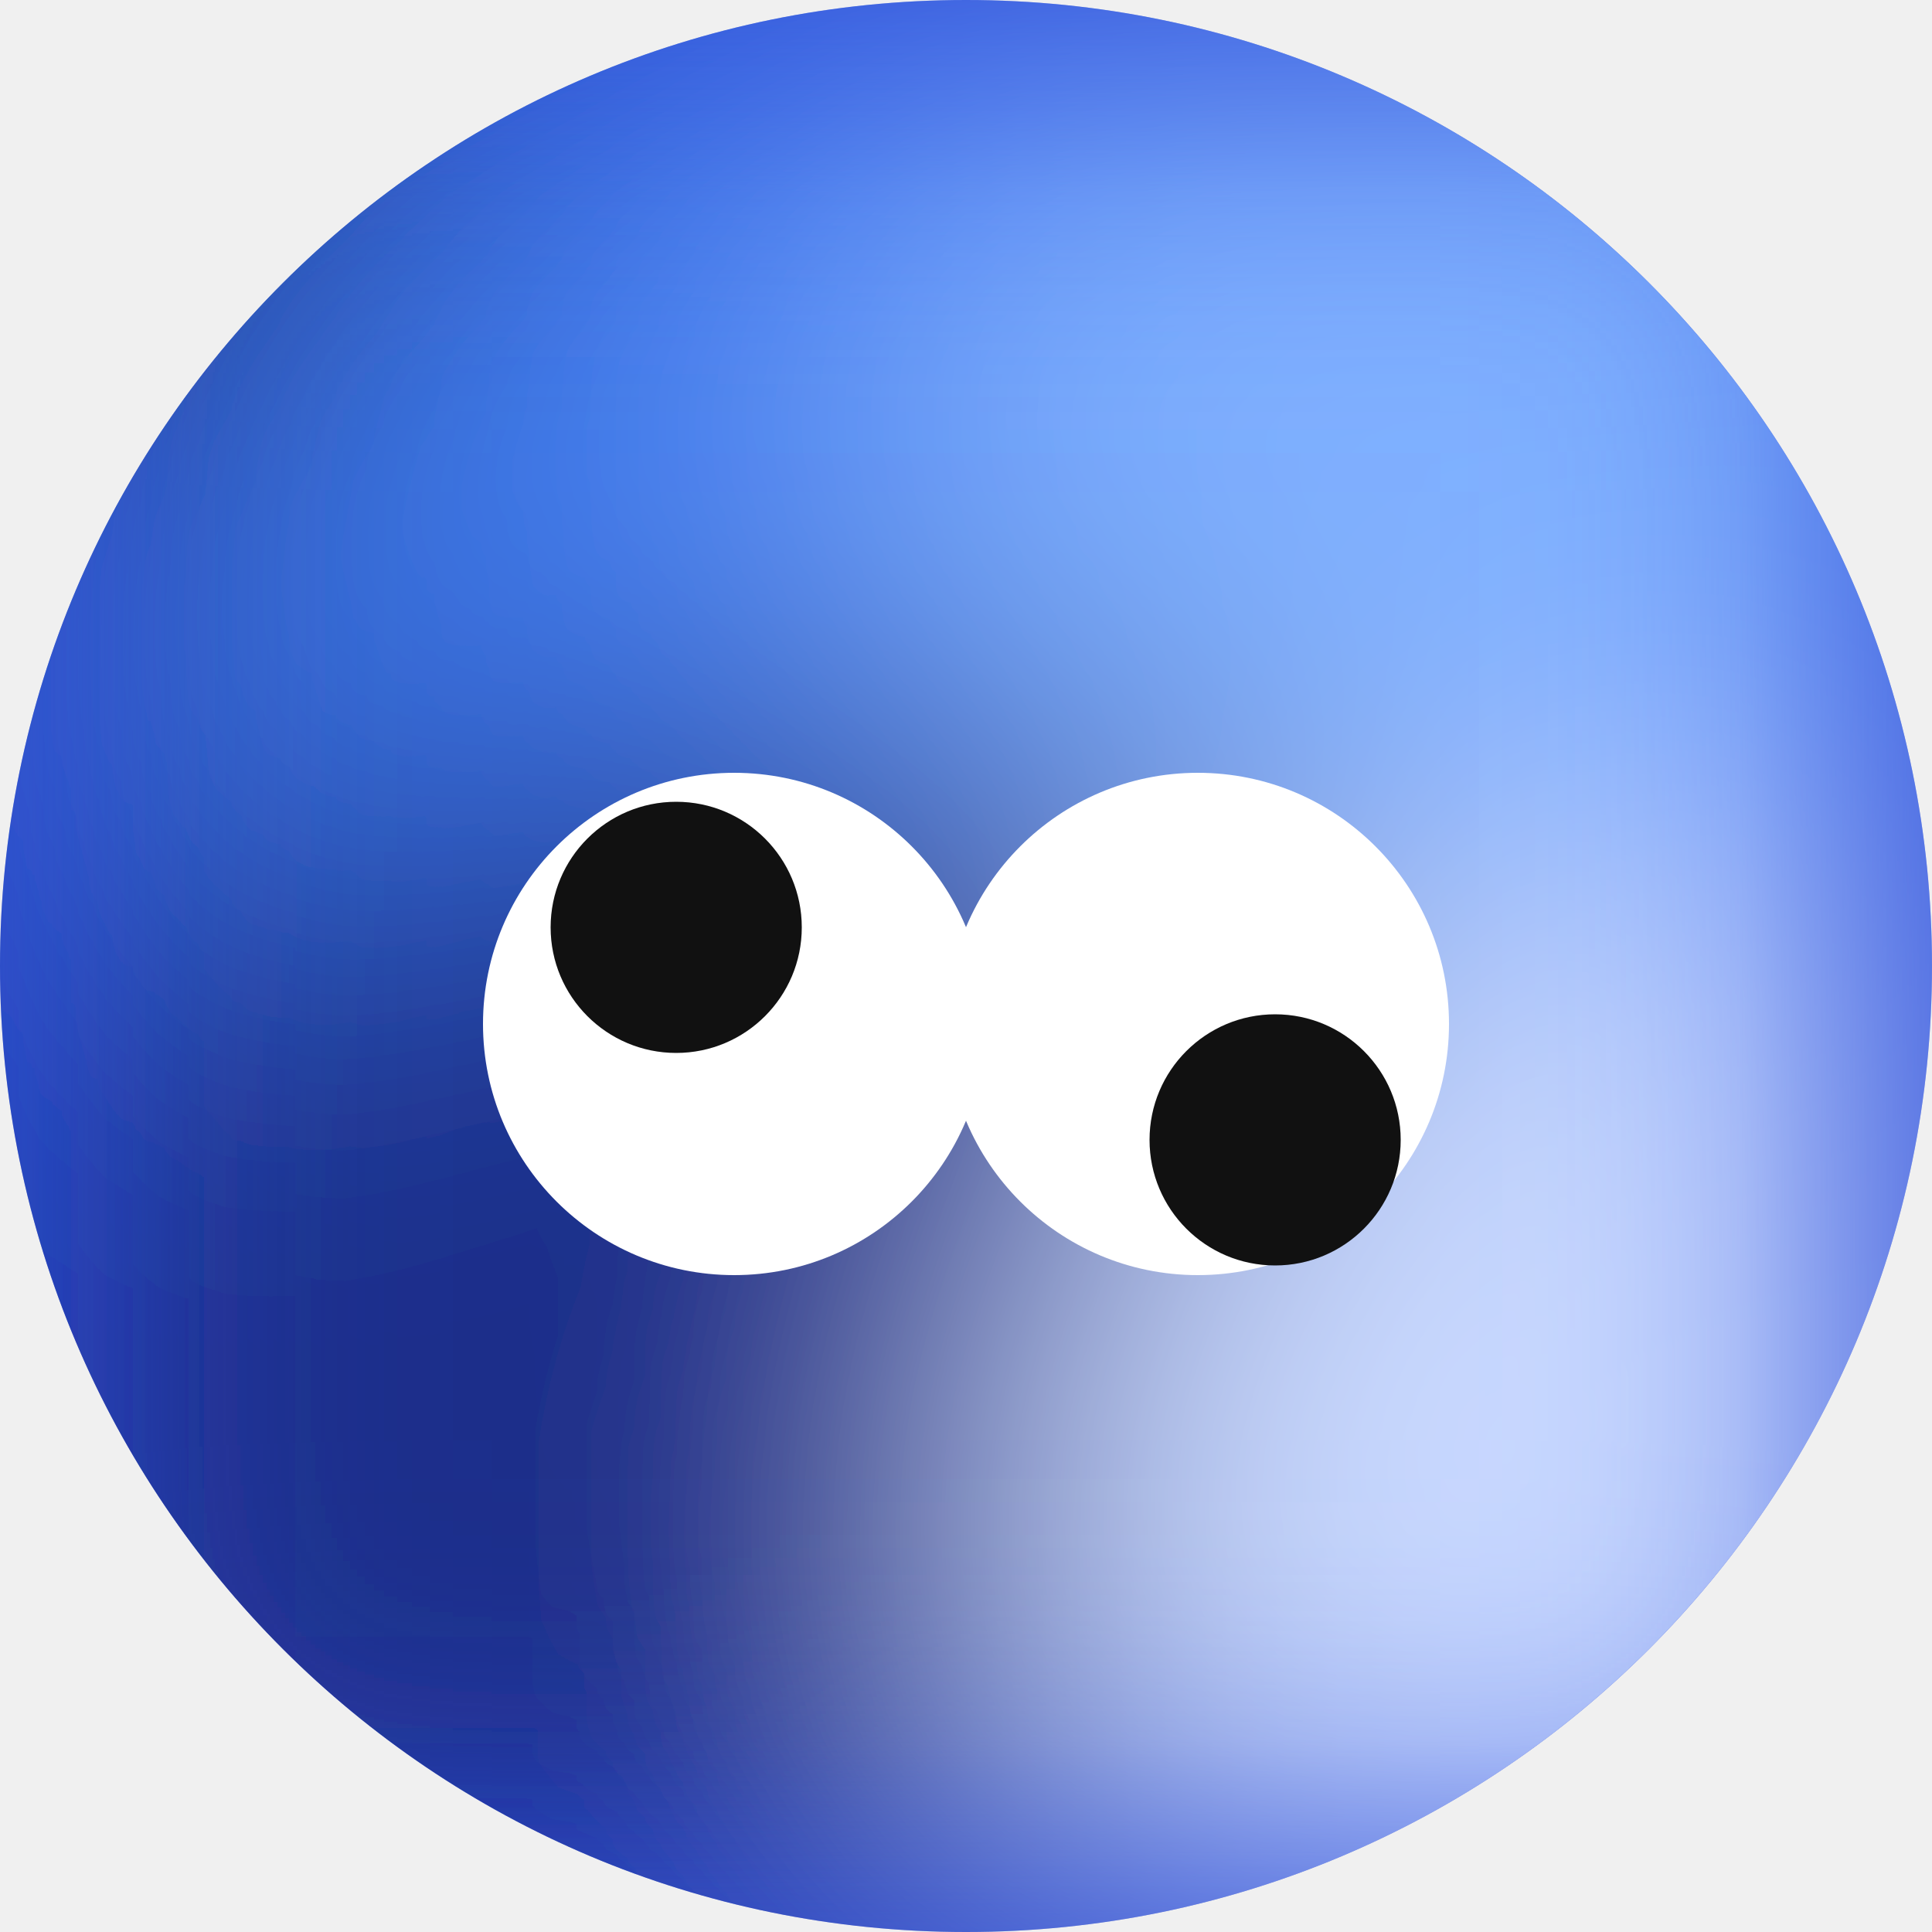
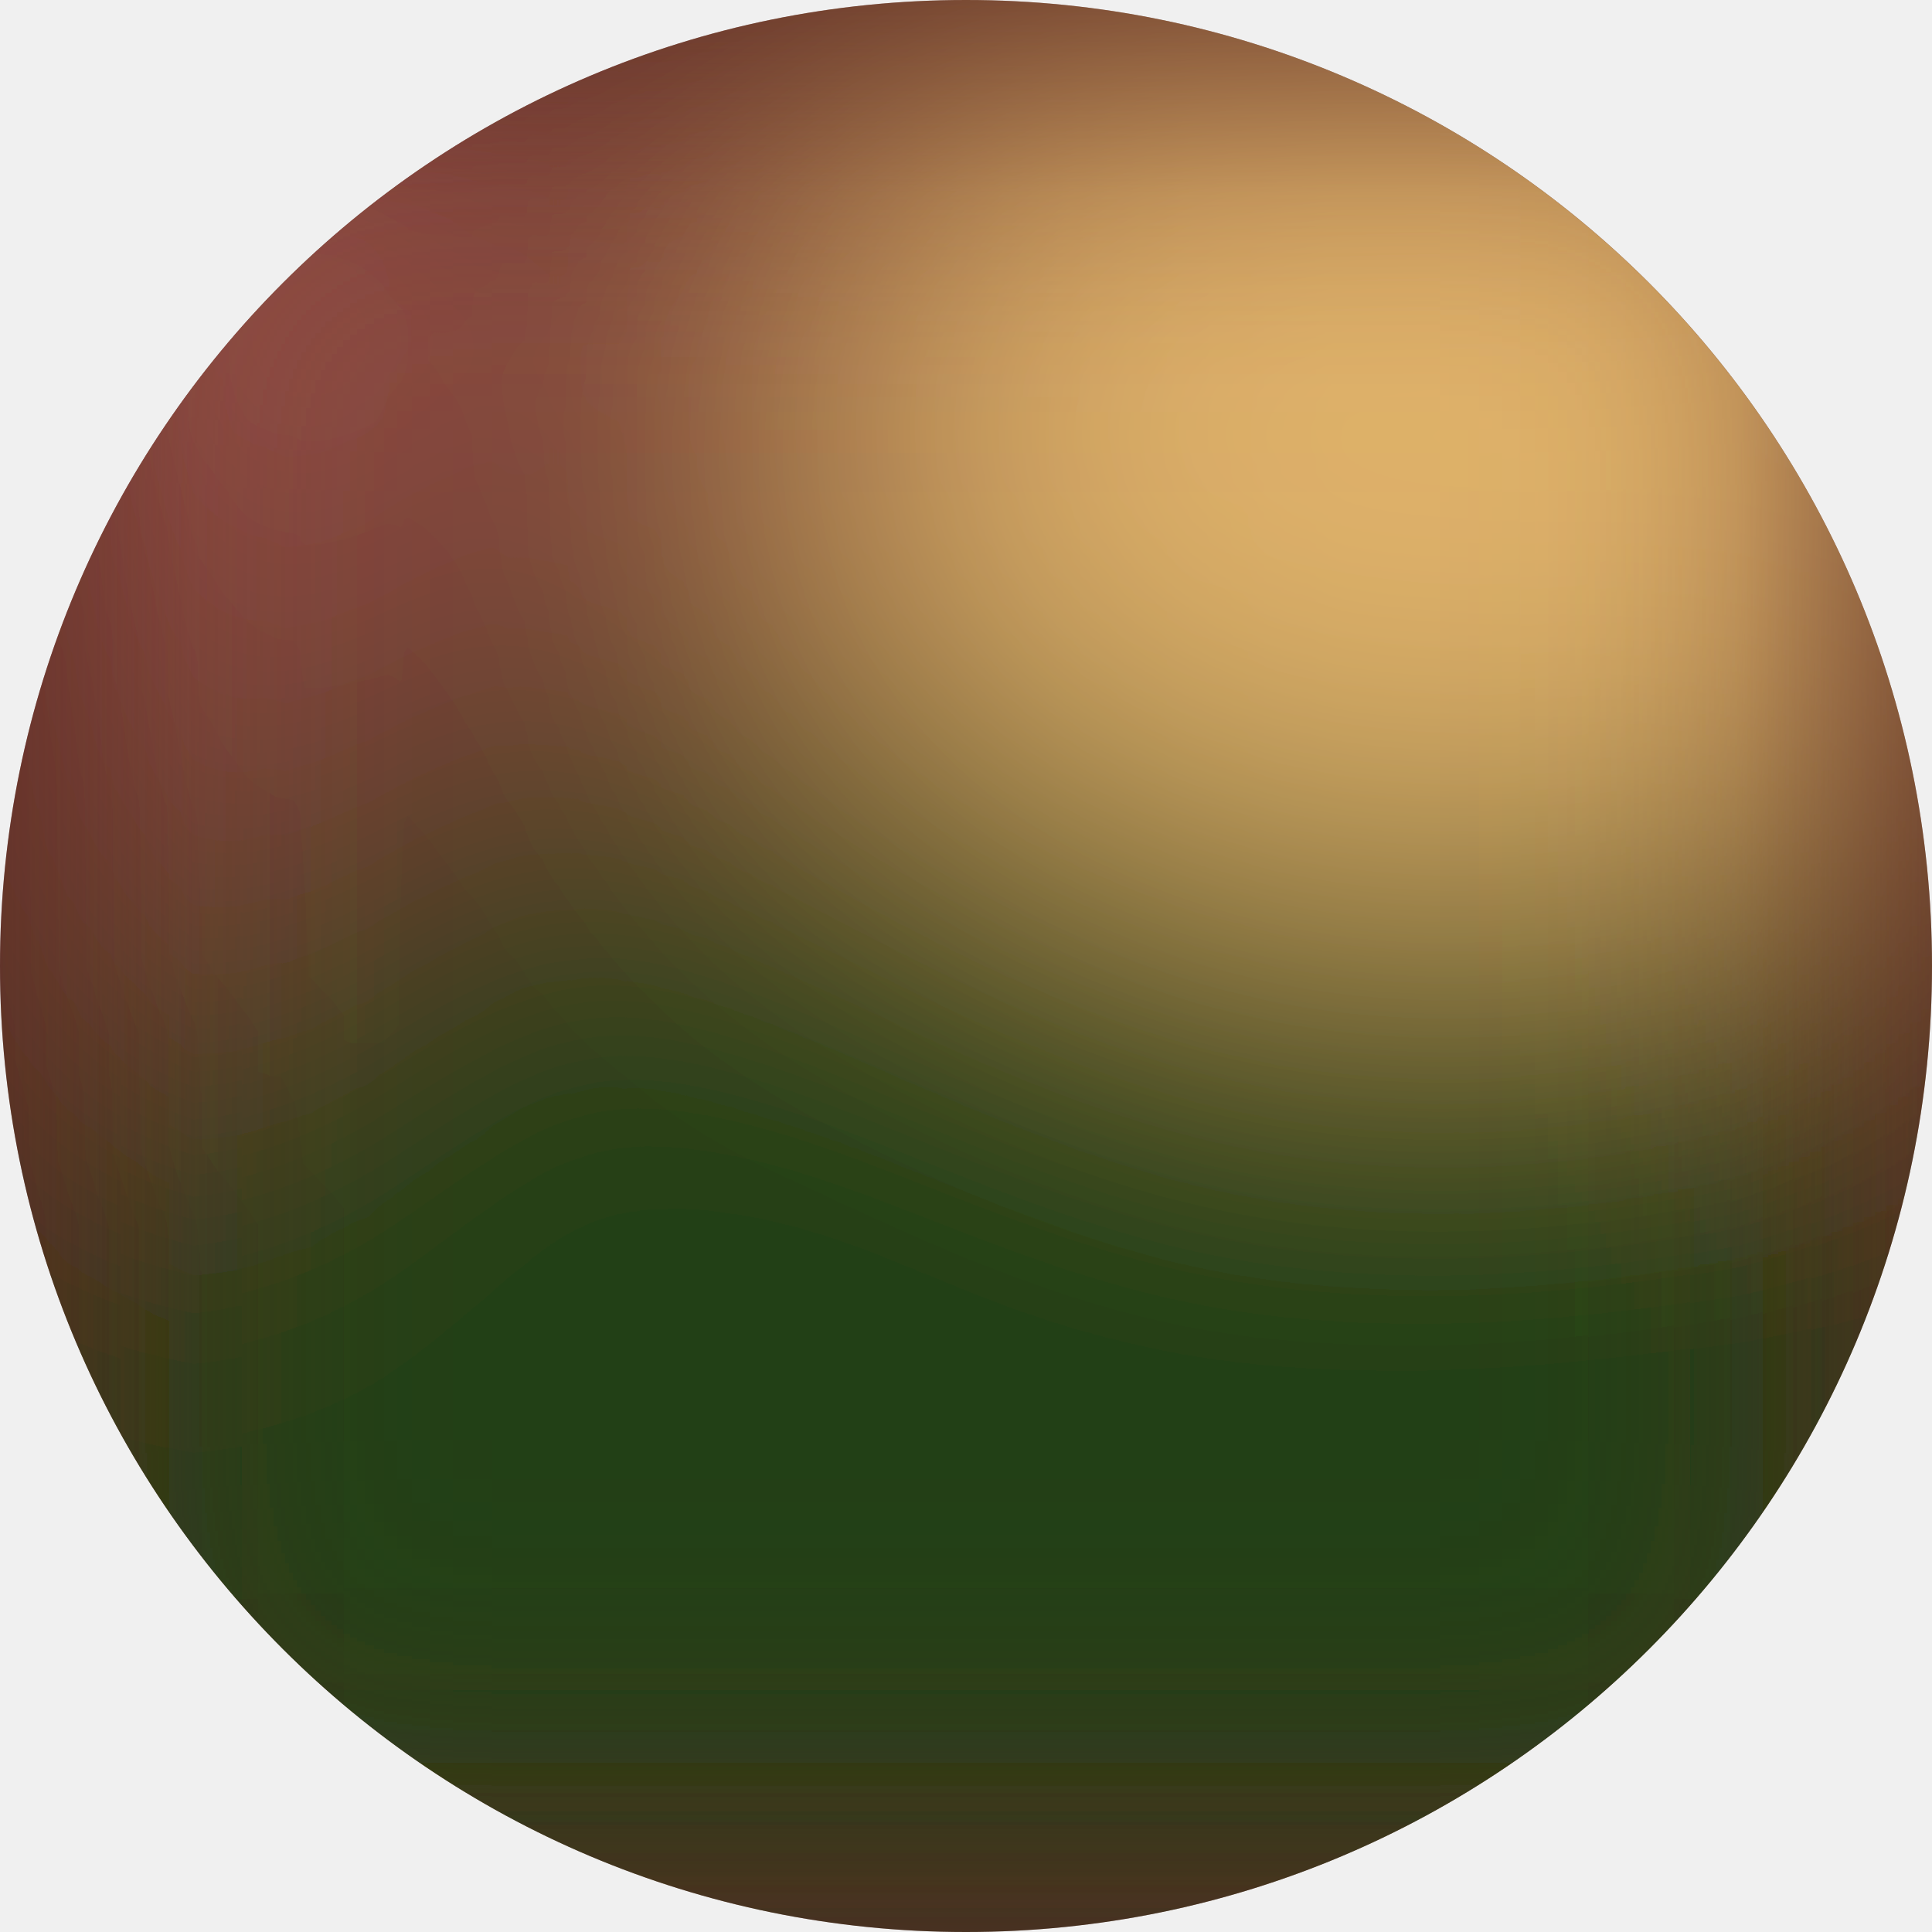
<svg xmlns="http://www.w3.org/2000/svg" viewBox="0 0 100 100" width="100" height="100">
  <defs>
    <clipPath id="c">
      <circle cx="50" cy="50" r="50" />
    </clipPath>
    <filter id="b" x="-40%" y="-40%" width="180%" height="180%">
      <feGaussianBlur stdDeviation="13" />
    </filter>
  </defs>
  <g clip-path="url(#c)">
-     <rect width="100" height="100" fill="#2f4fd8" />
+     <rect width="100" height="100" fill="#5c2b23" />
    <g filter="url(#b)">
-       <circle cx="24" cy="30" r="50" fill="#14235c" />
-       <circle cx="58" cy="46" r="52" fill="#3f7bf0" />
-       <circle cx="84" cy="26" r="40" fill="#7fb0ff" />
-       <circle cx="40" cy="84" r="46" fill="#1d2f8a" />
-       <circle cx="88" cy="80" r="36" fill="#c9d9ff" />
+       <circle cx="24" cy="30" r="50" fill="#a75c51" />
+       <circle cx="58" cy="46" r="52" fill="#7a3f37" />
+       <circle cx="84" cy="26" r="40" fill="#e0b26a" />
+       <circle cx="40" cy="84" r="46" fill="#234118" />
+       <circle cx="88" cy="80" r="36" fill="#234118" />
    </g>
  </g>
-   <circle cx="38" cy="53" r="13" fill="#fff" />
-   <circle cx="62" cy="53" r="13" fill="#fff" />
-   <circle cx="35" cy="48" r="6.5" fill="#111" />
-   <circle cx="66" cy="59" r="6.5" fill="#111" />
</svg>
